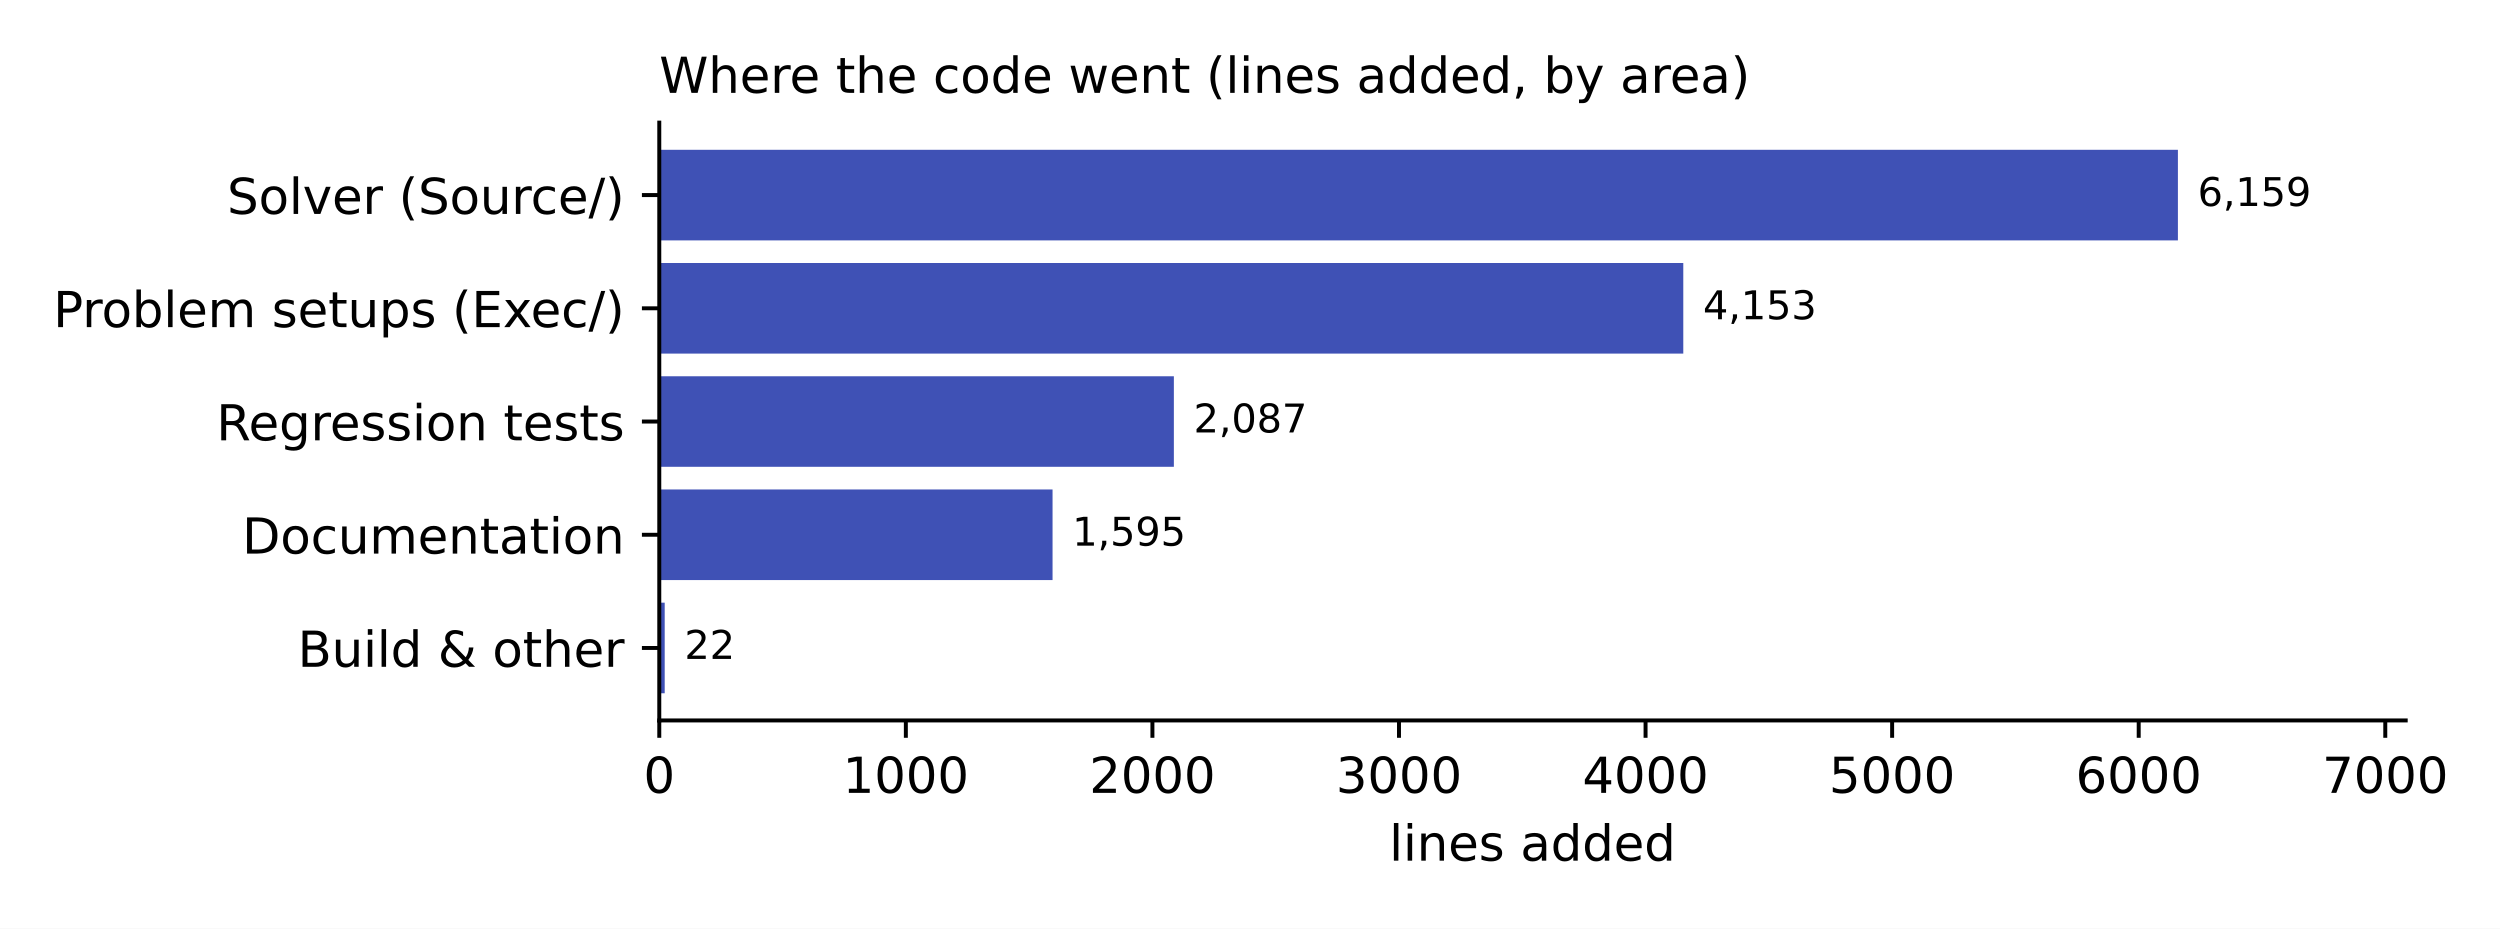
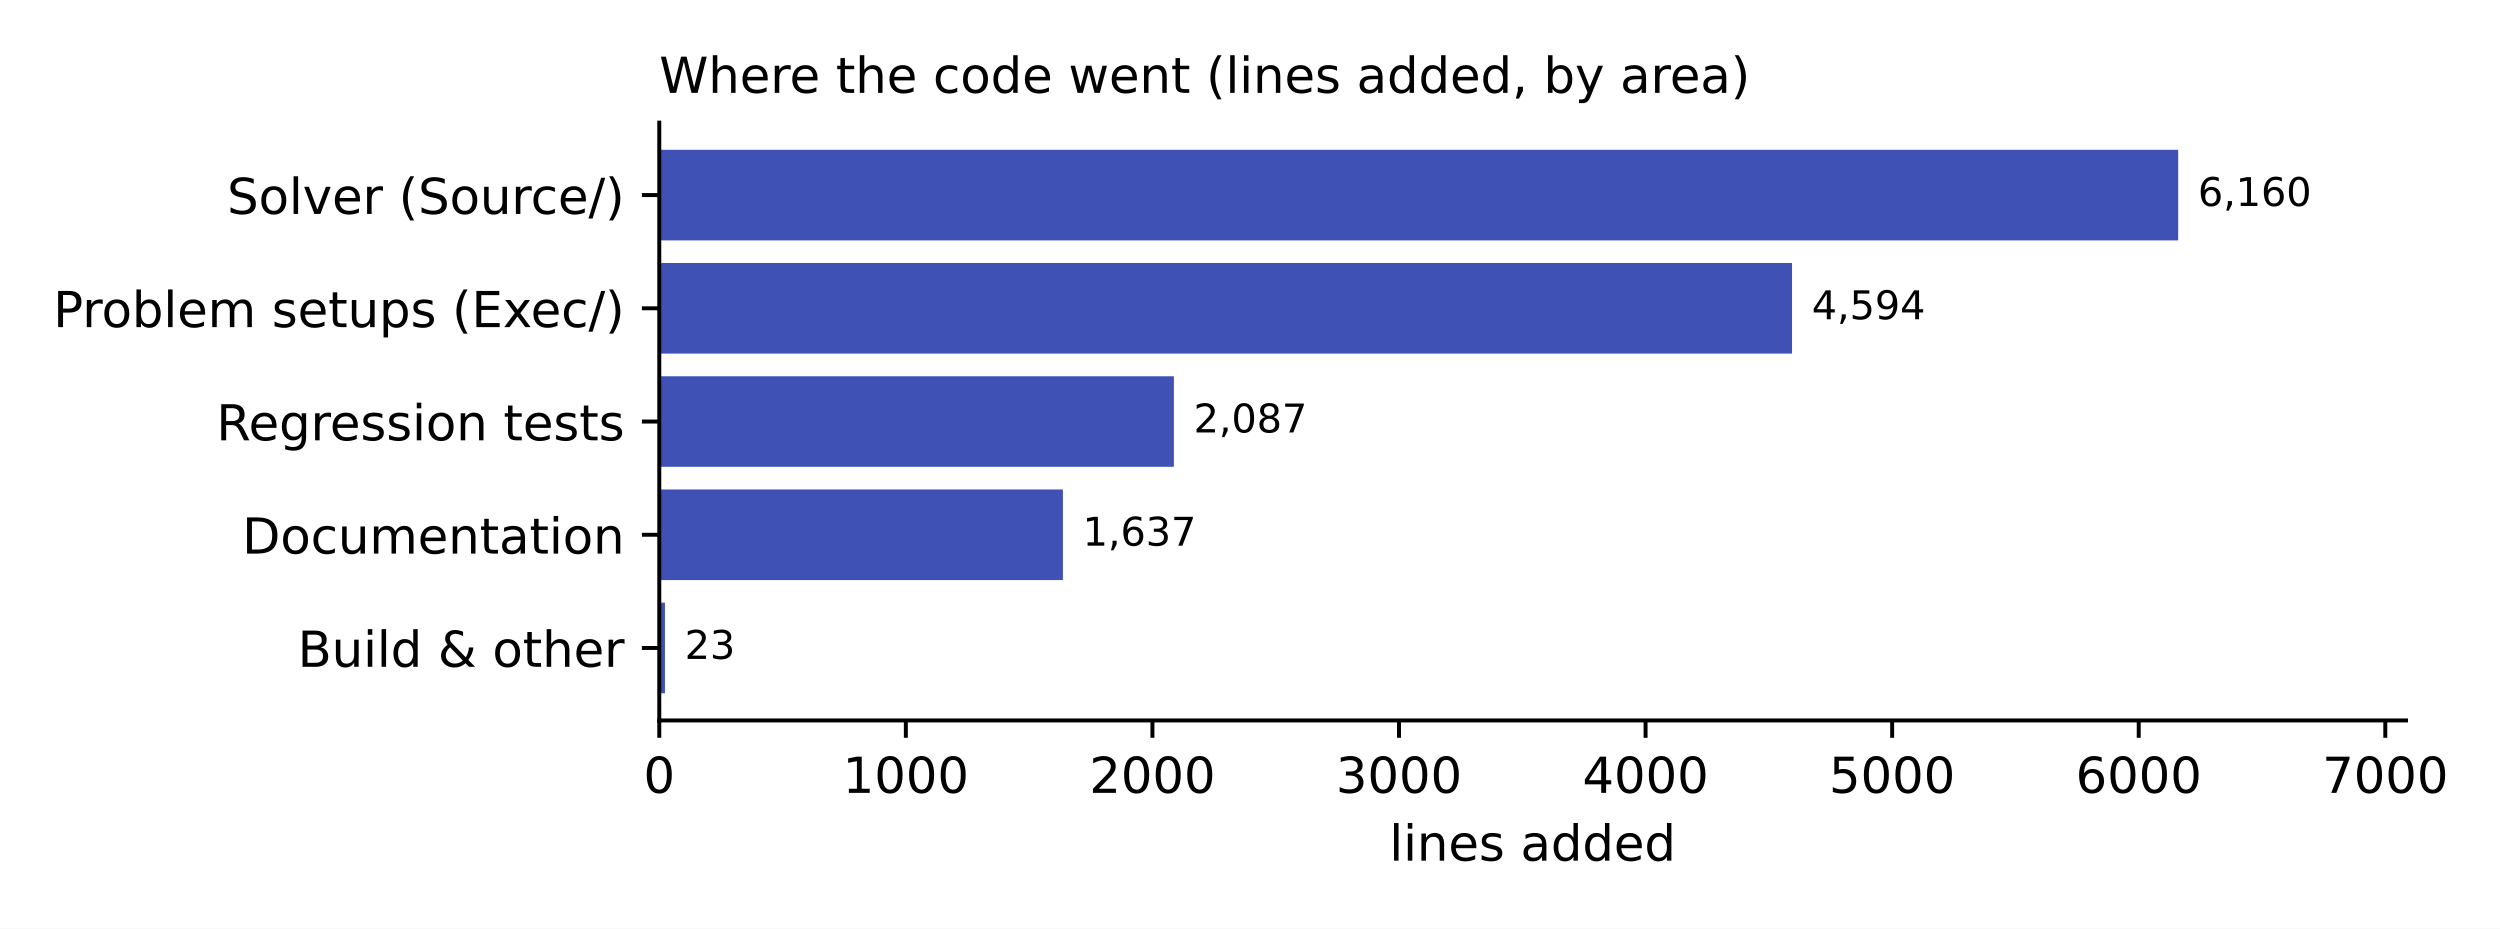
<svg xmlns="http://www.w3.org/2000/svg" xmlns:xlink="http://www.w3.org/1999/xlink" width="504pt" height="187.2pt" viewBox="0 0 504 187.2" version="1.1">
  <defs>
    <style type="text/css">*{stroke-linejoin: round; stroke-linecap: butt}</style>
  </defs>
  <g id="figure_1">
    <g id="patch_1">
      <path d="M 0 187.2  L 504 187.2  L 504 0  L 0 0  z " style="fill: #ffffff" />
    </g>
    <g id="axes_1">
      <g id="patch_2">
-         <path d="M 132.91 145.24  L 484.989 145.24  L 484.989 24.72  L 132.91 24.72  z " style="fill: #ffffff" />
+         <path d="M 132.91 145.24  L 485.052 145.24  L 485.052 24.72  L 132.91 24.72  z " style="fill: #ffffff" />
      </g>
      <g id="patch_3">
-         <path d="M 132.91 139.762  L 134.004 139.762  L 134.004 121.501  L 132.91 121.501  z " clip-path="url(#pabc30fa1f5)" style="fill: #3f51b5" />
+         <path d="M 132.91 139.762  L 134.053 139.762  L 134.053 121.501  L 132.91 121.501  z " clip-path="url(#pd6b906c88e)" style="fill: #3f51b5" />
      </g>
      <g id="patch_4">
-         <path d="M 132.91 116.936  L 212.195 116.936  L 212.195 98.675  L 132.91 98.675  z " clip-path="url(#pabc30fa1f5)" style="fill: #3f51b5" />
+         <path d="M 132.91 116.936  L 214.284 116.936  L 214.284 98.675  L 132.91 98.675  z " clip-path="url(#pd6b906c88e)" style="fill: #3f51b5" />
      </g>
      <g id="patch_5">
-         <path d="M 132.91 94.11  L 236.652 94.11  L 236.652 75.85  L 132.91 75.85  z " clip-path="url(#pabc30fa1f5)" style="fill: #3f51b5" />
+         <path d="M 132.91 94.11  L 236.654 94.11  L 236.654 75.85  L 132.91 75.85  z " clip-path="url(#pd6b906c88e)" style="fill: #3f51b5" />
      </g>
      <g id="patch_6">
-         <path d="M 132.91 71.285  L 339.35 71.285  L 339.35 53.024  L 132.91 53.024  z " clip-path="url(#pabc30fa1f5)" style="fill: #3f51b5" />
+         <path d="M 132.91 71.285  L 361.275 71.285  L 361.275 53.024  L 132.91 53.024  z " clip-path="url(#pd6b906c88e)" style="fill: #3f51b5" />
      </g>
      <g id="patch_7">
-         <path d="M 132.91 48.459  L 439.066 48.459  L 439.066 30.198  L 132.91 30.198  z " clip-path="url(#pabc30fa1f5)" style="fill: #3f51b5" />
+         <path d="M 132.91 48.459  L 439.12 48.459  L 439.12 30.198  L 132.91 30.198  z " clip-path="url(#pd6b906c88e)" style="fill: #3f51b5" />
      </g>
      <g id="matplotlib.axis_1">
        <g id="xtick_1">
          <g id="line2d_1">
            <defs>
-               <path id="m0840635a7e" d="M 0 0  L 0 3.5  " style="stroke: #000000; stroke-width: 0.8" />
+               <path id="m39a24b451e" d="M 0 0  L 0 3.5  " style="stroke: #000000; stroke-width: 0.8" />
            </defs>
            <g>
-               <use xlink:href="#m0840635a7e" x="132.91" y="145.24" style="stroke: #000000; stroke-width: 0.8" />
+               <use xlink:href="#m39a24b451e" x="132.91" y="145.24" style="stroke: #000000; stroke-width: 0.8" />
            </g>
          </g>
          <g id="text_1">
            <text style="font: 10px 'DejaVu Sans'; text-anchor: middle" x="132.91" y="159.838" transform="rotate(-0 132.91 159.8384)">0</text>
          </g>
        </g>
        <g id="xtick_2">
          <g id="line2d_2">
            <g>
-               <use xlink:href="#m0840635a7e" x="182.619" y="145.24" style="stroke: #000000; stroke-width: 0.8" />
+               <use xlink:href="#m39a24b451e" x="182.619" y="145.24" style="stroke: #000000; stroke-width: 0.8" />
            </g>
          </g>
          <g id="text_2">
-             <text style="font: 10px 'DejaVu Sans'; text-anchor: middle" x="182.619" y="159.838" transform="rotate(-0 182.6187 159.8384)">1000</text>
+             <text style="font: 10px 'DejaVu Sans'; text-anchor: middle" x="182.619" y="159.838" transform="rotate(-0 182.6194 159.8384)">1000</text>
          </g>
        </g>
        <g id="xtick_3">
          <g id="line2d_3">
            <g>
-               <use xlink:href="#m0840635a7e" x="232.327" y="145.24" style="stroke: #000000; stroke-width: 0.8" />
+               <use xlink:href="#m39a24b451e" x="232.329" y="145.24" style="stroke: #000000; stroke-width: 0.8" />
            </g>
          </g>
          <g id="text_3">
-             <text style="font: 10px 'DejaVu Sans'; text-anchor: middle" x="232.327" y="159.838" transform="rotate(-0 232.3273 159.8384)">2000</text>
+             <text style="font: 10px 'DejaVu Sans'; text-anchor: middle" x="232.329" y="159.838" transform="rotate(-0 232.3289 159.8384)">2000</text>
          </g>
        </g>
        <g id="xtick_4">
          <g id="line2d_4">
            <g>
-               <use xlink:href="#m0840635a7e" x="282.036" y="145.24" style="stroke: #000000; stroke-width: 0.8" />
+               <use xlink:href="#m39a24b451e" x="282.038" y="145.24" style="stroke: #000000; stroke-width: 0.8" />
            </g>
          </g>
          <g id="text_4">
-             <text style="font: 10px 'DejaVu Sans'; text-anchor: middle" x="282.036" y="159.838" transform="rotate(-0 282.036 159.8384)">3000</text>
+             <text style="font: 10px 'DejaVu Sans'; text-anchor: middle" x="282.038" y="159.838" transform="rotate(-0 282.0383 159.8384)">3000</text>
          </g>
        </g>
        <g id="xtick_5">
          <g id="line2d_5">
            <g>
-               <use xlink:href="#m0840635a7e" x="331.745" y="145.24" style="stroke: #000000; stroke-width: 0.8" />
+               <use xlink:href="#m39a24b451e" x="331.748" y="145.24" style="stroke: #000000; stroke-width: 0.8" />
            </g>
          </g>
          <g id="text_5">
-             <text style="font: 10px 'DejaVu Sans'; text-anchor: middle" x="331.745" y="159.838" transform="rotate(-0 331.7446 159.8384)">4000</text>
+             <text style="font: 10px 'DejaVu Sans'; text-anchor: middle" x="331.748" y="159.838" transform="rotate(-0 331.7477 159.8384)">4000</text>
          </g>
        </g>
        <g id="xtick_6">
          <g id="line2d_6">
            <g>
-               <use xlink:href="#m0840635a7e" x="381.453" y="145.24" style="stroke: #000000; stroke-width: 0.8" />
+               <use xlink:href="#m39a24b451e" x="381.457" y="145.24" style="stroke: #000000; stroke-width: 0.8" />
            </g>
          </g>
          <g id="text_6">
-             <text style="font: 10px 'DejaVu Sans'; text-anchor: middle" x="381.453" y="159.838" transform="rotate(-0 381.4533 159.8384)">5000</text>
+             <text style="font: 10px 'DejaVu Sans'; text-anchor: middle" x="381.457" y="159.838" transform="rotate(-0 381.4572 159.8384)">5000</text>
          </g>
        </g>
        <g id="xtick_7">
          <g id="line2d_7">
            <g>
-               <use xlink:href="#m0840635a7e" x="431.162" y="145.24" style="stroke: #000000; stroke-width: 0.8" />
+               <use xlink:href="#m39a24b451e" x="431.167" y="145.24" style="stroke: #000000; stroke-width: 0.8" />
            </g>
          </g>
          <g id="text_7">
-             <text style="font: 10px 'DejaVu Sans'; text-anchor: middle" x="431.162" y="159.838" transform="rotate(-0 431.1619 159.8384)">6000</text>
+             <text style="font: 10px 'DejaVu Sans'; text-anchor: middle" x="431.167" y="159.838" transform="rotate(-0 431.1666 159.8384)">6000</text>
          </g>
        </g>
        <g id="xtick_8">
          <g id="line2d_8">
            <g>
-               <use xlink:href="#m0840635a7e" x="480.871" y="145.24" style="stroke: #000000; stroke-width: 0.8" />
+               <use xlink:href="#m39a24b451e" x="480.876" y="145.24" style="stroke: #000000; stroke-width: 0.8" />
            </g>
          </g>
          <g id="text_8">
-             <text style="font: 10px 'DejaVu Sans'; text-anchor: middle" x="480.871" y="159.838" transform="rotate(-0 480.8706 159.8384)">7000</text>
+             <text style="font: 10px 'DejaVu Sans'; text-anchor: middle" x="480.876" y="159.838" transform="rotate(-0 480.876 159.8384)">7000</text>
          </g>
        </g>
        <g id="text_9">
-           <text style="font: 10px 'DejaVu Sans'; text-anchor: middle" x="308.949" y="173.517" transform="rotate(-0 308.9495 173.5166)">lines added</text>
+           <text style="font: 10px 'DejaVu Sans'; text-anchor: middle" x="308.981" y="173.517" transform="rotate(-0 308.9808 173.5166)">lines added</text>
        </g>
      </g>
      <g id="matplotlib.axis_2">
        <g id="ytick_1">
          <g id="line2d_9">
            <defs>
-               <path id="mabe06f8d31" d="M 0 0  L -3.5 0  " style="stroke: #000000; stroke-width: 0.8" />
+               <path id="m5123529652" d="M 0 0  L -3.5 0  " style="stroke: #000000; stroke-width: 0.8" />
            </defs>
            <g>
-               <use xlink:href="#mabe06f8d31" x="132.91" y="130.632" style="stroke: #000000; stroke-width: 0.8" />
+               <use xlink:href="#m5123529652" x="132.91" y="130.632" style="stroke: #000000; stroke-width: 0.8" />
            </g>
          </g>
          <g id="text_10">
            <text style="font: 10px 'DejaVu Sans'; text-anchor: end" x="125.91" y="134.431" transform="rotate(-0 125.91 134.4307)">Build &amp; other</text>
          </g>
        </g>
        <g id="ytick_2">
          <g id="line2d_10">
            <g>
-               <use xlink:href="#mabe06f8d31" x="132.91" y="107.806" style="stroke: #000000; stroke-width: 0.8" />
+               <use xlink:href="#m5123529652" x="132.91" y="107.806" style="stroke: #000000; stroke-width: 0.8" />
            </g>
          </g>
          <g id="text_11">
            <text style="font: 10px 'DejaVu Sans'; text-anchor: end" x="125.91" y="111.605" transform="rotate(-0 125.91 111.605)">Documentation</text>
          </g>
        </g>
        <g id="ytick_3">
          <g id="line2d_11">
            <g>
-               <use xlink:href="#mabe06f8d31" x="132.91" y="84.98" style="stroke: #000000; stroke-width: 0.8" />
+               <use xlink:href="#m5123529652" x="132.91" y="84.98" style="stroke: #000000; stroke-width: 0.8" />
            </g>
          </g>
          <g id="text_12">
            <text style="font: 10px 'DejaVu Sans'; text-anchor: end" x="125.91" y="88.779" transform="rotate(-0 125.91 88.77922)">Regression tests</text>
          </g>
        </g>
        <g id="ytick_4">
          <g id="line2d_12">
            <g>
-               <use xlink:href="#mabe06f8d31" x="132.91" y="62.154" style="stroke: #000000; stroke-width: 0.8" />
+               <use xlink:href="#m5123529652" x="132.91" y="62.154" style="stroke: #000000; stroke-width: 0.8" />
            </g>
          </g>
          <g id="text_13">
            <text style="font: 10px 'DejaVu Sans'; text-anchor: end" x="125.91" y="65.953" transform="rotate(-0 125.91 65.95346)">Problem setups (Exec/)</text>
          </g>
        </g>
        <g id="ytick_5">
          <g id="line2d_13">
            <g>
-               <use xlink:href="#mabe06f8d31" x="132.91" y="39.328" style="stroke: #000000; stroke-width: 0.8" />
+               <use xlink:href="#m5123529652" x="132.91" y="39.328" style="stroke: #000000; stroke-width: 0.8" />
            </g>
          </g>
          <g id="text_14">
            <text style="font: 10px 'DejaVu Sans'; text-anchor: end" x="125.91" y="43.128" transform="rotate(-0 125.91 43.1277)">Solver (Source/)</text>
          </g>
        </g>
      </g>
      <g id="patch_8">
        <path d="M 132.91 145.24  L 132.91 24.72  " style="fill: none; stroke: #000000; stroke-width: 0.8; stroke-linejoin: miter; stroke-linecap: square" />
      </g>
      <g id="patch_9">
-         <path d="M 132.91 145.24  L 484.989 145.24  " style="fill: none; stroke: #000000; stroke-width: 0.8; stroke-linejoin: miter; stroke-linecap: square" />
+         <path d="M 132.91 145.24  L 485.052 145.24  " style="fill: none; stroke: #000000; stroke-width: 0.8; stroke-linejoin: miter; stroke-linecap: square" />
      </g>
      <g id="text_15">
-         <text style="font: 8px 'DejaVu Sans'; text-anchor: start" x="137.98" y="132.839" transform="rotate(-0 137.9803 132.839)">22</text>
+         <text style="font: 8px 'DejaVu Sans'; text-anchor: start" x="138.03" y="132.839" transform="rotate(-0 138.0301 132.839)">23</text>
      </g>
      <g id="text_16">
-         <text style="font: 8px 'DejaVu Sans'; text-anchor: start" x="216.172" y="110.013" transform="rotate(-0 216.172 110.0133)">1,595</text>
+         <text style="font: 8px 'DejaVu Sans'; text-anchor: start" x="218.261" y="110.013" transform="rotate(-0 218.2611 110.0133)">1,637</text>
      </g>
      <g id="text_17">
-         <text style="font: 8px 'DejaVu Sans'; text-anchor: start" x="240.629" y="87.188" transform="rotate(-0 240.6287 87.1875)">2,087</text>
+         <text style="font: 8px 'DejaVu Sans'; text-anchor: start" x="240.63" y="87.188" transform="rotate(-0 240.6303 87.1875)">2,087</text>
      </g>
      <g id="text_18">
-         <text style="font: 8px 'DejaVu Sans'; text-anchor: start" x="343.327" y="64.362" transform="rotate(-0 343.3267 64.36174)">4,153</text>
+         <text style="font: 8px 'DejaVu Sans'; text-anchor: start" x="365.252" y="64.362" transform="rotate(-0 365.2519 64.36174)">4,594</text>
      </g>
      <g id="text_19">
-         <text style="font: 8px 'DejaVu Sans'; text-anchor: start" x="443.042" y="41.536" transform="rotate(-0 443.0423 41.53598)">6,159</text>
+         <text style="font: 8px 'DejaVu Sans'; text-anchor: start" x="443.097" y="41.536" transform="rotate(-0 443.0969 41.53598)">6,160</text>
      </g>
      <g id="text_20">
        <text style="font: 10px 'DejaVu Sans'; text-anchor: start" x="132.91" y="18.72" transform="rotate(-0 132.91 18.72)">Where the code went (lines added, by area)</text>
      </g>
    </g>
  </g>
  <defs>
-     <clipPath id="pabc30fa1f5">
-       <rect x="132.91" y="24.72" width="352.079" height="120.52" />
+     <clipPath id="pd6b906c88e">
+       <rect x="132.91" y="24.72" width="352.142" height="120.52" />
    </clipPath>
  </defs>
</svg>
